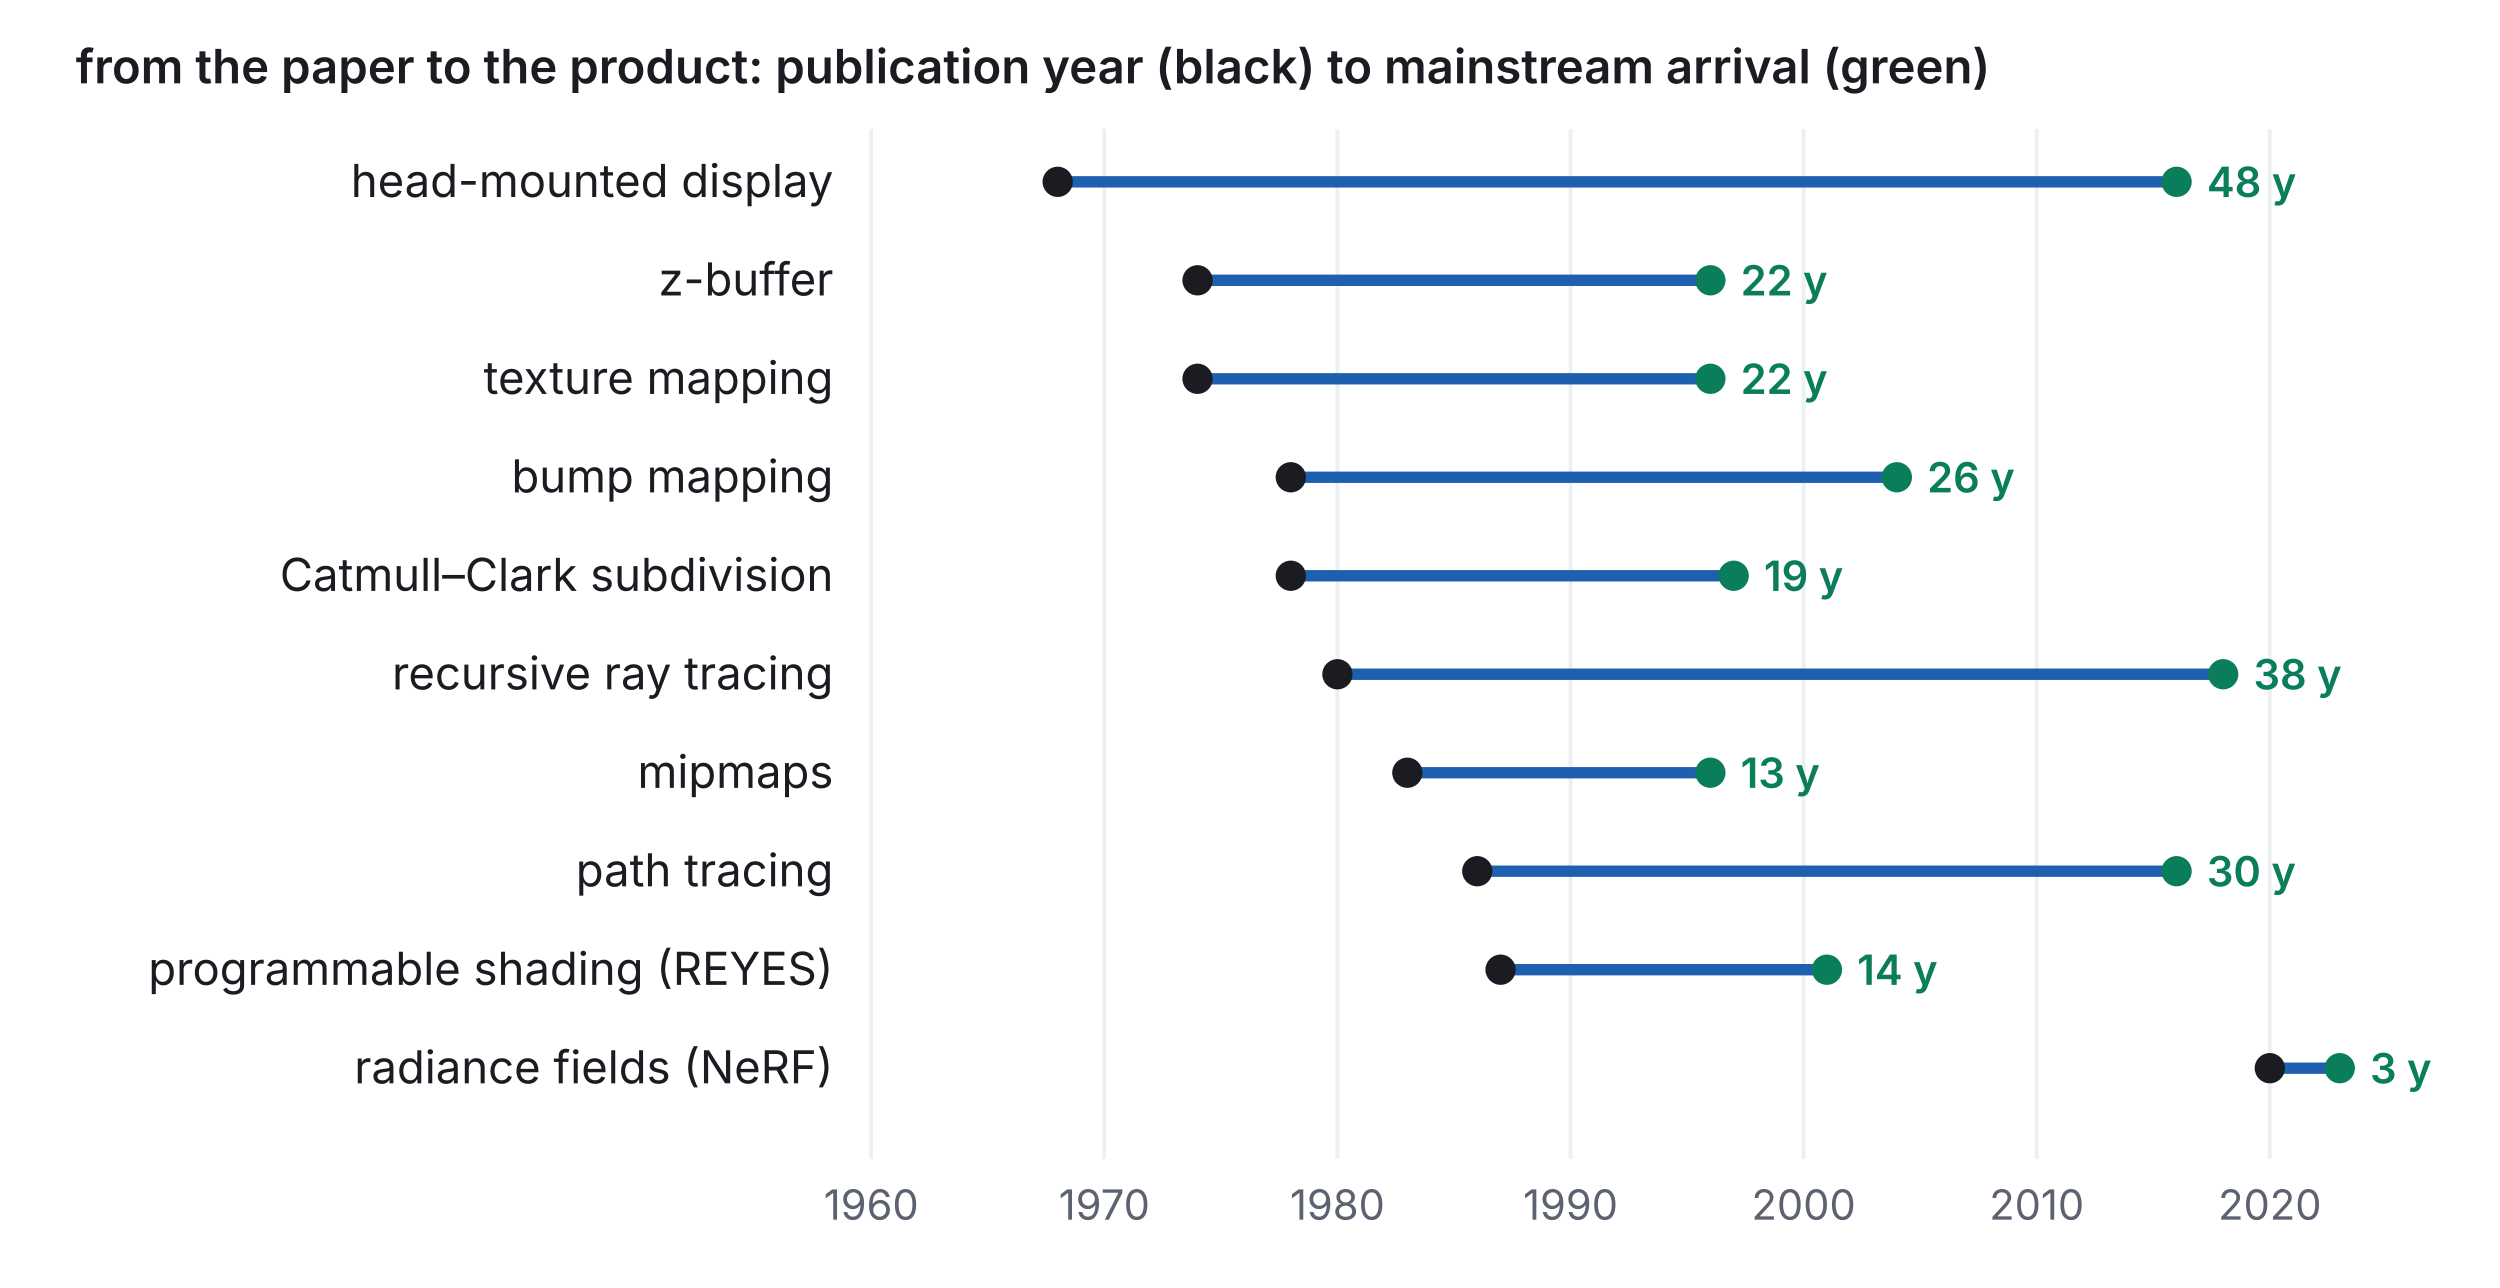
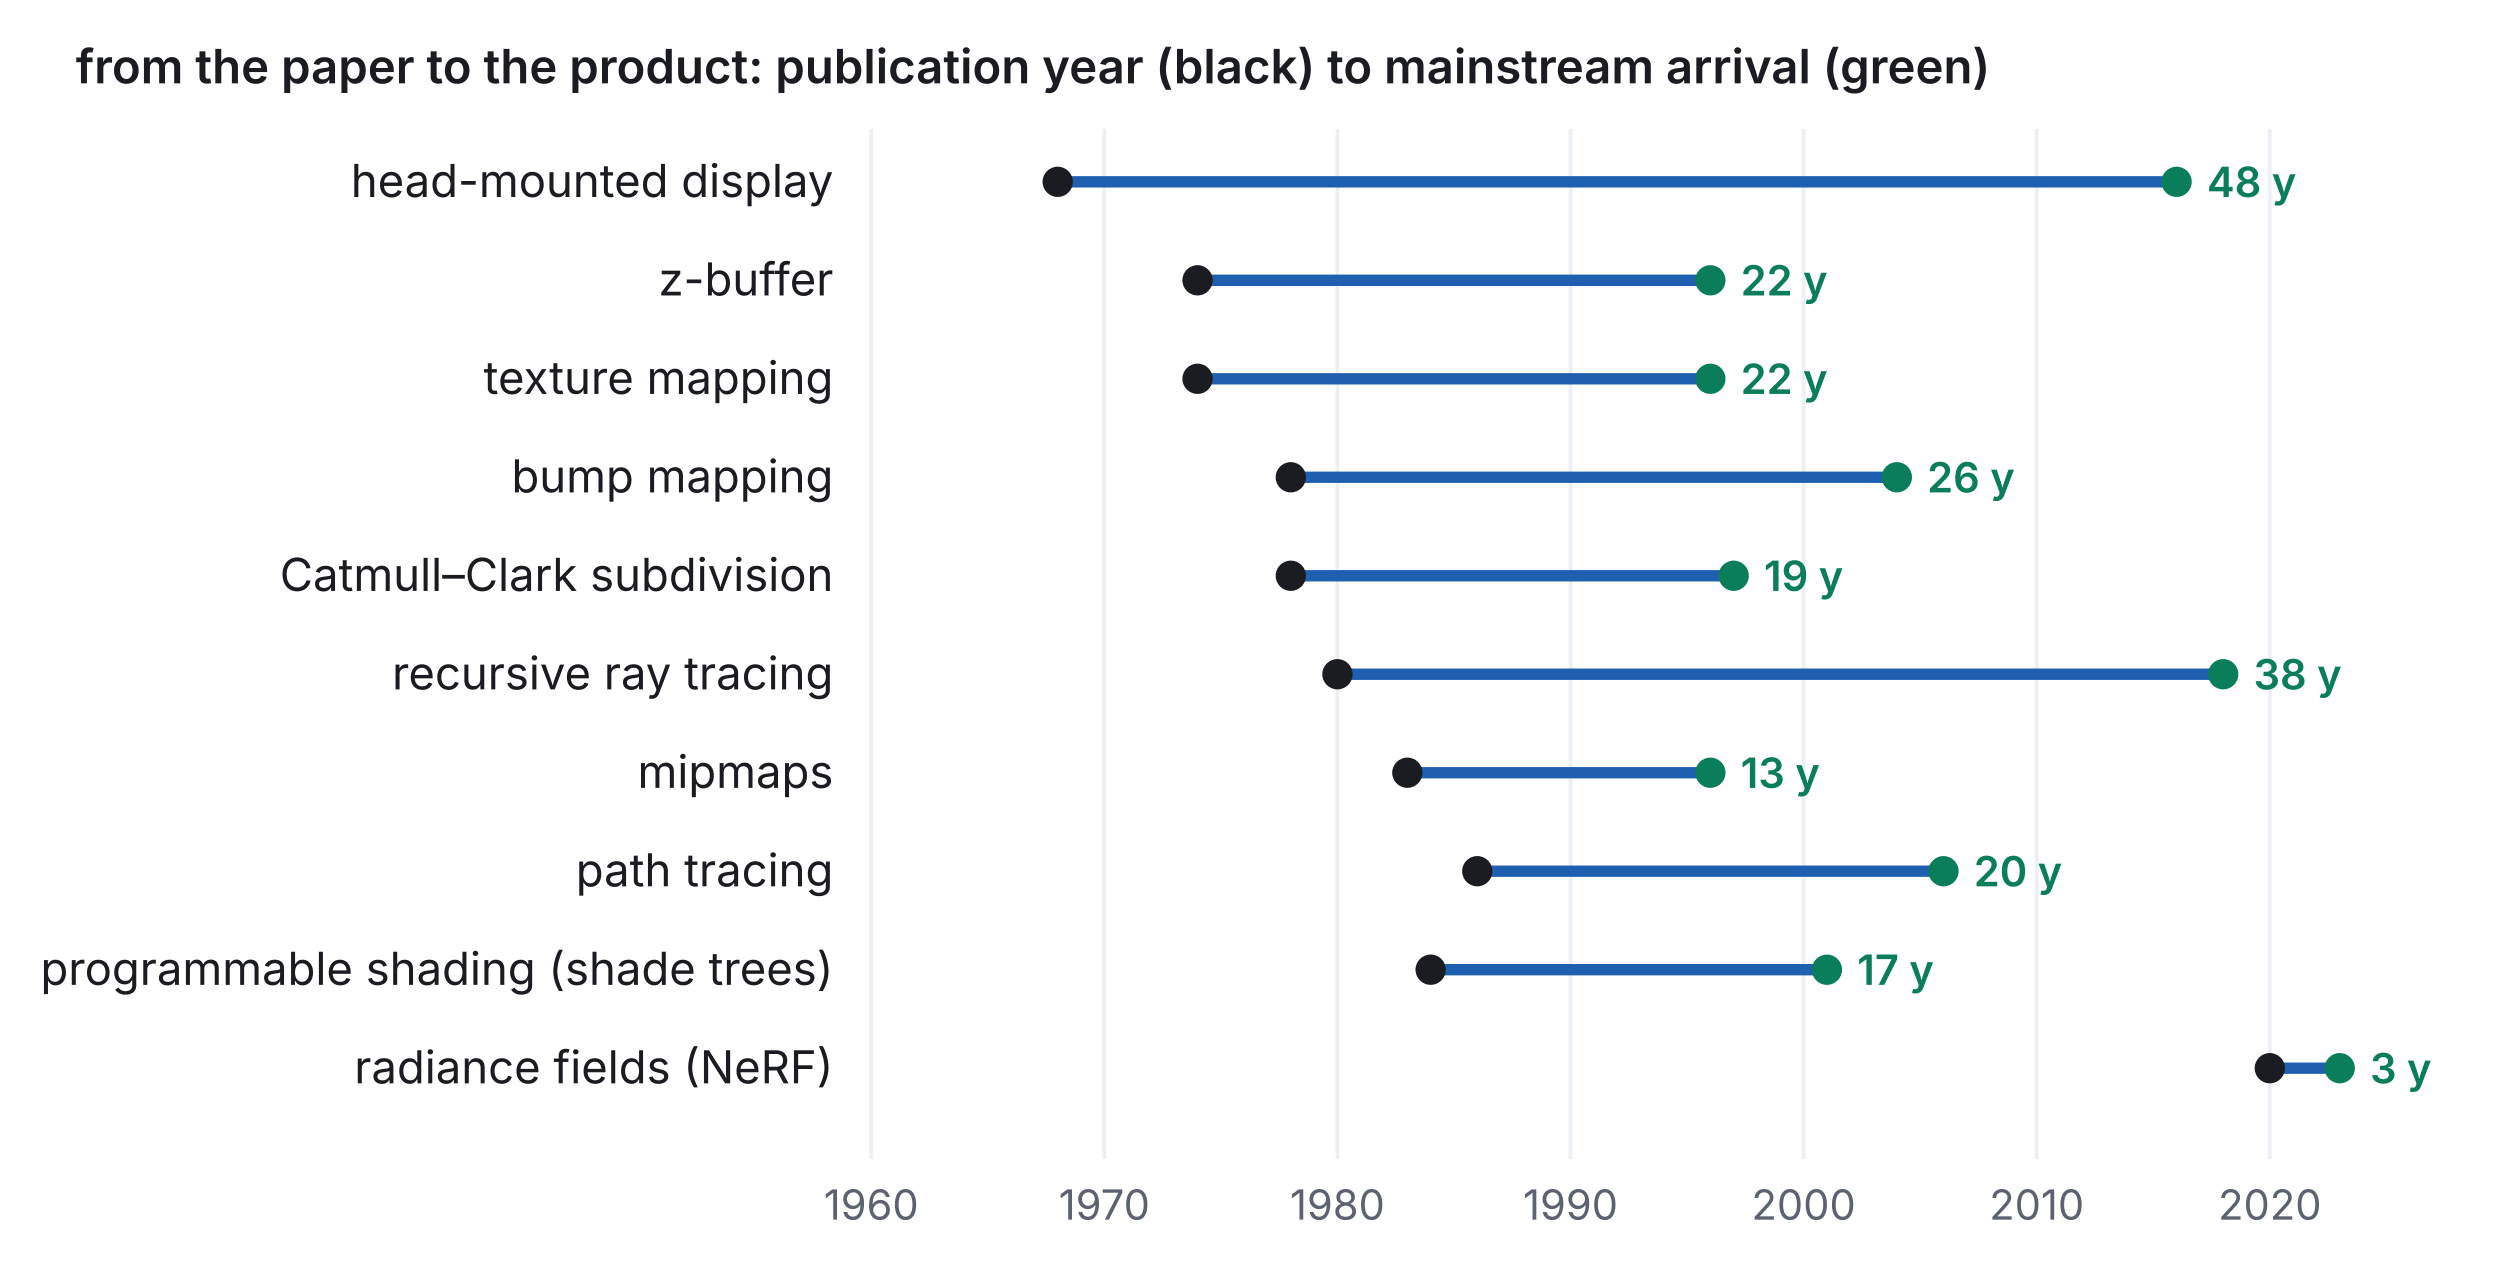
<svg xmlns="http://www.w3.org/2000/svg" viewBox="0 0 660 340" width="660" height="340" font-family="system-ui, -apple-system, Segoe UI, sans-serif" font-size="12" fill="#1a1c22">
  <rect width="660" height="340" fill="#ffffff" />
  <line x1="230" y1="34" x2="230" y2="306" stroke="#eceff4" />
  <text x="230" y="322" text-anchor="middle" font-size="11" fill="#5c6270">1960</text>
  <line x1="291.54" y1="34" x2="291.54" y2="306" stroke="#eceff4" />
  <text x="291.54" y="322" text-anchor="middle" font-size="11" fill="#5c6270">1970</text>
  <line x1="353.08" y1="34" x2="353.08" y2="306" stroke="#eceff4" />
  <text x="353.08" y="322" text-anchor="middle" font-size="11" fill="#5c6270">1980</text>
  <line x1="414.62" y1="34" x2="414.62" y2="306" stroke="#eceff4" />
  <text x="414.62" y="322" text-anchor="middle" font-size="11" fill="#5c6270">1990</text>
  <line x1="476.15" y1="34" x2="476.15" y2="306" stroke="#eceff4" />
  <text x="476.15" y="322" text-anchor="middle" font-size="11" fill="#5c6270">2000</text>
  <line x1="537.69" y1="34" x2="537.69" y2="306" stroke="#eceff4" />
  <text x="537.69" y="322" text-anchor="middle" font-size="11" fill="#5c6270">2010</text>
  <line x1="599.23" y1="34" x2="599.23" y2="306" stroke="#eceff4" />
  <text x="599.23" y="322" text-anchor="middle" font-size="11" fill="#5c6270">2020</text>
  <text x="220" y="52" text-anchor="end" font-size="12">head-mounted display</text>
  <line x1="279.23" y1="48" x2="574.62" y2="48" stroke="#1f5fb0" stroke-width="3" stroke-linecap="round" />
  <circle cx="279.23" cy="48" r="4" fill="#1a1c22" />
  <circle cx="574.62" cy="48" r="4" fill="#0a7d5a" />
  <text x="582.62" y="52" font-size="11" fill="#0a7d5a" font-weight="600">48 y</text>
  <text x="220" y="78" text-anchor="end" font-size="12">z-buffer</text>
  <line x1="316.15" y1="74" x2="451.54" y2="74" stroke="#1f5fb0" stroke-width="3" stroke-linecap="round" />
  <circle cx="316.15" cy="74" r="4" fill="#1a1c22" />
  <circle cx="451.54" cy="74" r="4" fill="#0a7d5a" />
  <text x="459.54" y="78" font-size="11" fill="#0a7d5a" font-weight="600">22 y</text>
  <text x="220" y="104" text-anchor="end" font-size="12">texture mapping</text>
  <line x1="316.15" y1="100" x2="451.54" y2="100" stroke="#1f5fb0" stroke-width="3" stroke-linecap="round" />
  <circle cx="316.15" cy="100" r="4" fill="#1a1c22" />
  <circle cx="451.54" cy="100" r="4" fill="#0a7d5a" />
  <text x="459.54" y="104" font-size="11" fill="#0a7d5a" font-weight="600">22 y</text>
  <text x="220" y="130" text-anchor="end" font-size="12">bump mapping</text>
  <line x1="340.77" y1="126" x2="500.77" y2="126" stroke="#1f5fb0" stroke-width="3" stroke-linecap="round" />
  <circle cx="340.77" cy="126" r="4" fill="#1a1c22" />
  <circle cx="500.77" cy="126" r="4" fill="#0a7d5a" />
  <text x="508.77" y="130" font-size="11" fill="#0a7d5a" font-weight="600">26 y</text>
  <text x="220" y="156" text-anchor="end" font-size="12">Catmull–Clark subdivision</text>
  <line x1="340.77" y1="152" x2="457.69" y2="152" stroke="#1f5fb0" stroke-width="3" stroke-linecap="round" />
  <circle cx="340.77" cy="152" r="4" fill="#1a1c22" />
  <circle cx="457.69" cy="152" r="4" fill="#0a7d5a" />
  <text x="465.69" y="156" font-size="11" fill="#0a7d5a" font-weight="600">19 y</text>
  <text x="220" y="182" text-anchor="end" font-size="12">recursive ray tracing</text>
  <line x1="353.08" y1="178" x2="586.92" y2="178" stroke="#1f5fb0" stroke-width="3" stroke-linecap="round" />
  <circle cx="353.08" cy="178" r="4" fill="#1a1c22" />
  <circle cx="586.92" cy="178" r="4" fill="#0a7d5a" />
  <text x="594.92" y="182" font-size="11" fill="#0a7d5a" font-weight="600">38 y</text>
  <text x="220" y="208" text-anchor="end" font-size="12">mipmaps</text>
  <line x1="371.54" y1="204" x2="451.54" y2="204" stroke="#1f5fb0" stroke-width="3" stroke-linecap="round" />
  <circle cx="371.54" cy="204" r="4" fill="#1a1c22" />
  <circle cx="451.54" cy="204" r="4" fill="#0a7d5a" />
  <text x="459.54" y="208" font-size="11" fill="#0a7d5a" font-weight="600">13 y</text>
  <text x="220" y="234" text-anchor="end" font-size="12">path tracing</text>
-   <line x1="390" y1="230" x2="574.62" y2="230" stroke="#1f5fb0" stroke-width="3" stroke-linecap="round" />
+   <line x1="390" y1="230" x2="513.08" y2="230" stroke="#1f5fb0" stroke-width="3" stroke-linecap="round" />
  <circle cx="390" cy="230" r="4" fill="#1a1c22" />
-   <circle cx="574.62" cy="230" r="4" fill="#0a7d5a" />
-   <text x="582.62" y="234" font-size="11" fill="#0a7d5a" font-weight="600">30 y</text>
-   <text x="220" y="260" text-anchor="end" font-size="12">programmable shading (REYES)</text>
-   <line x1="396.15" y1="256" x2="482.31" y2="256" stroke="#1f5fb0" stroke-width="3" stroke-linecap="round" />
-   <circle cx="396.15" cy="256" r="4" fill="#1a1c22" />
+   <circle cx="513.08" cy="230" r="4" fill="#0a7d5a" />
+   <text x="521.08" y="234" font-size="11" fill="#0a7d5a" font-weight="600">20 y</text>
+   <text x="220" y="260" text-anchor="end" font-size="12">programmable shading (shade trees)</text>
+   <line x1="377.69" y1="256" x2="482.31" y2="256" stroke="#1f5fb0" stroke-width="3" stroke-linecap="round" />
+   <circle cx="377.69" cy="256" r="4" fill="#1a1c22" />
  <circle cx="482.31" cy="256" r="4" fill="#0a7d5a" />
-   <text x="490.31" y="260" font-size="11" fill="#0a7d5a" font-weight="600">14 y</text>
+   <text x="490.31" y="260" font-size="11" fill="#0a7d5a" font-weight="600">17 y</text>
  <text x="220" y="286" text-anchor="end" font-size="12">radiance fields (NeRF)</text>
  <line x1="599.23" y1="282" x2="617.69" y2="282" stroke="#1f5fb0" stroke-width="3" stroke-linecap="round" />
  <circle cx="599.23" cy="282" r="4" fill="#1a1c22" />
  <circle cx="617.69" cy="282" r="4" fill="#0a7d5a" />
  <text x="625.69" y="286" font-size="11" fill="#0a7d5a" font-weight="600">3 y</text>
  <text x="20" y="22" font-size="12.5" font-weight="600">from the paper to the product: publication year (black) to mainstream arrival (green)</text>
</svg>
